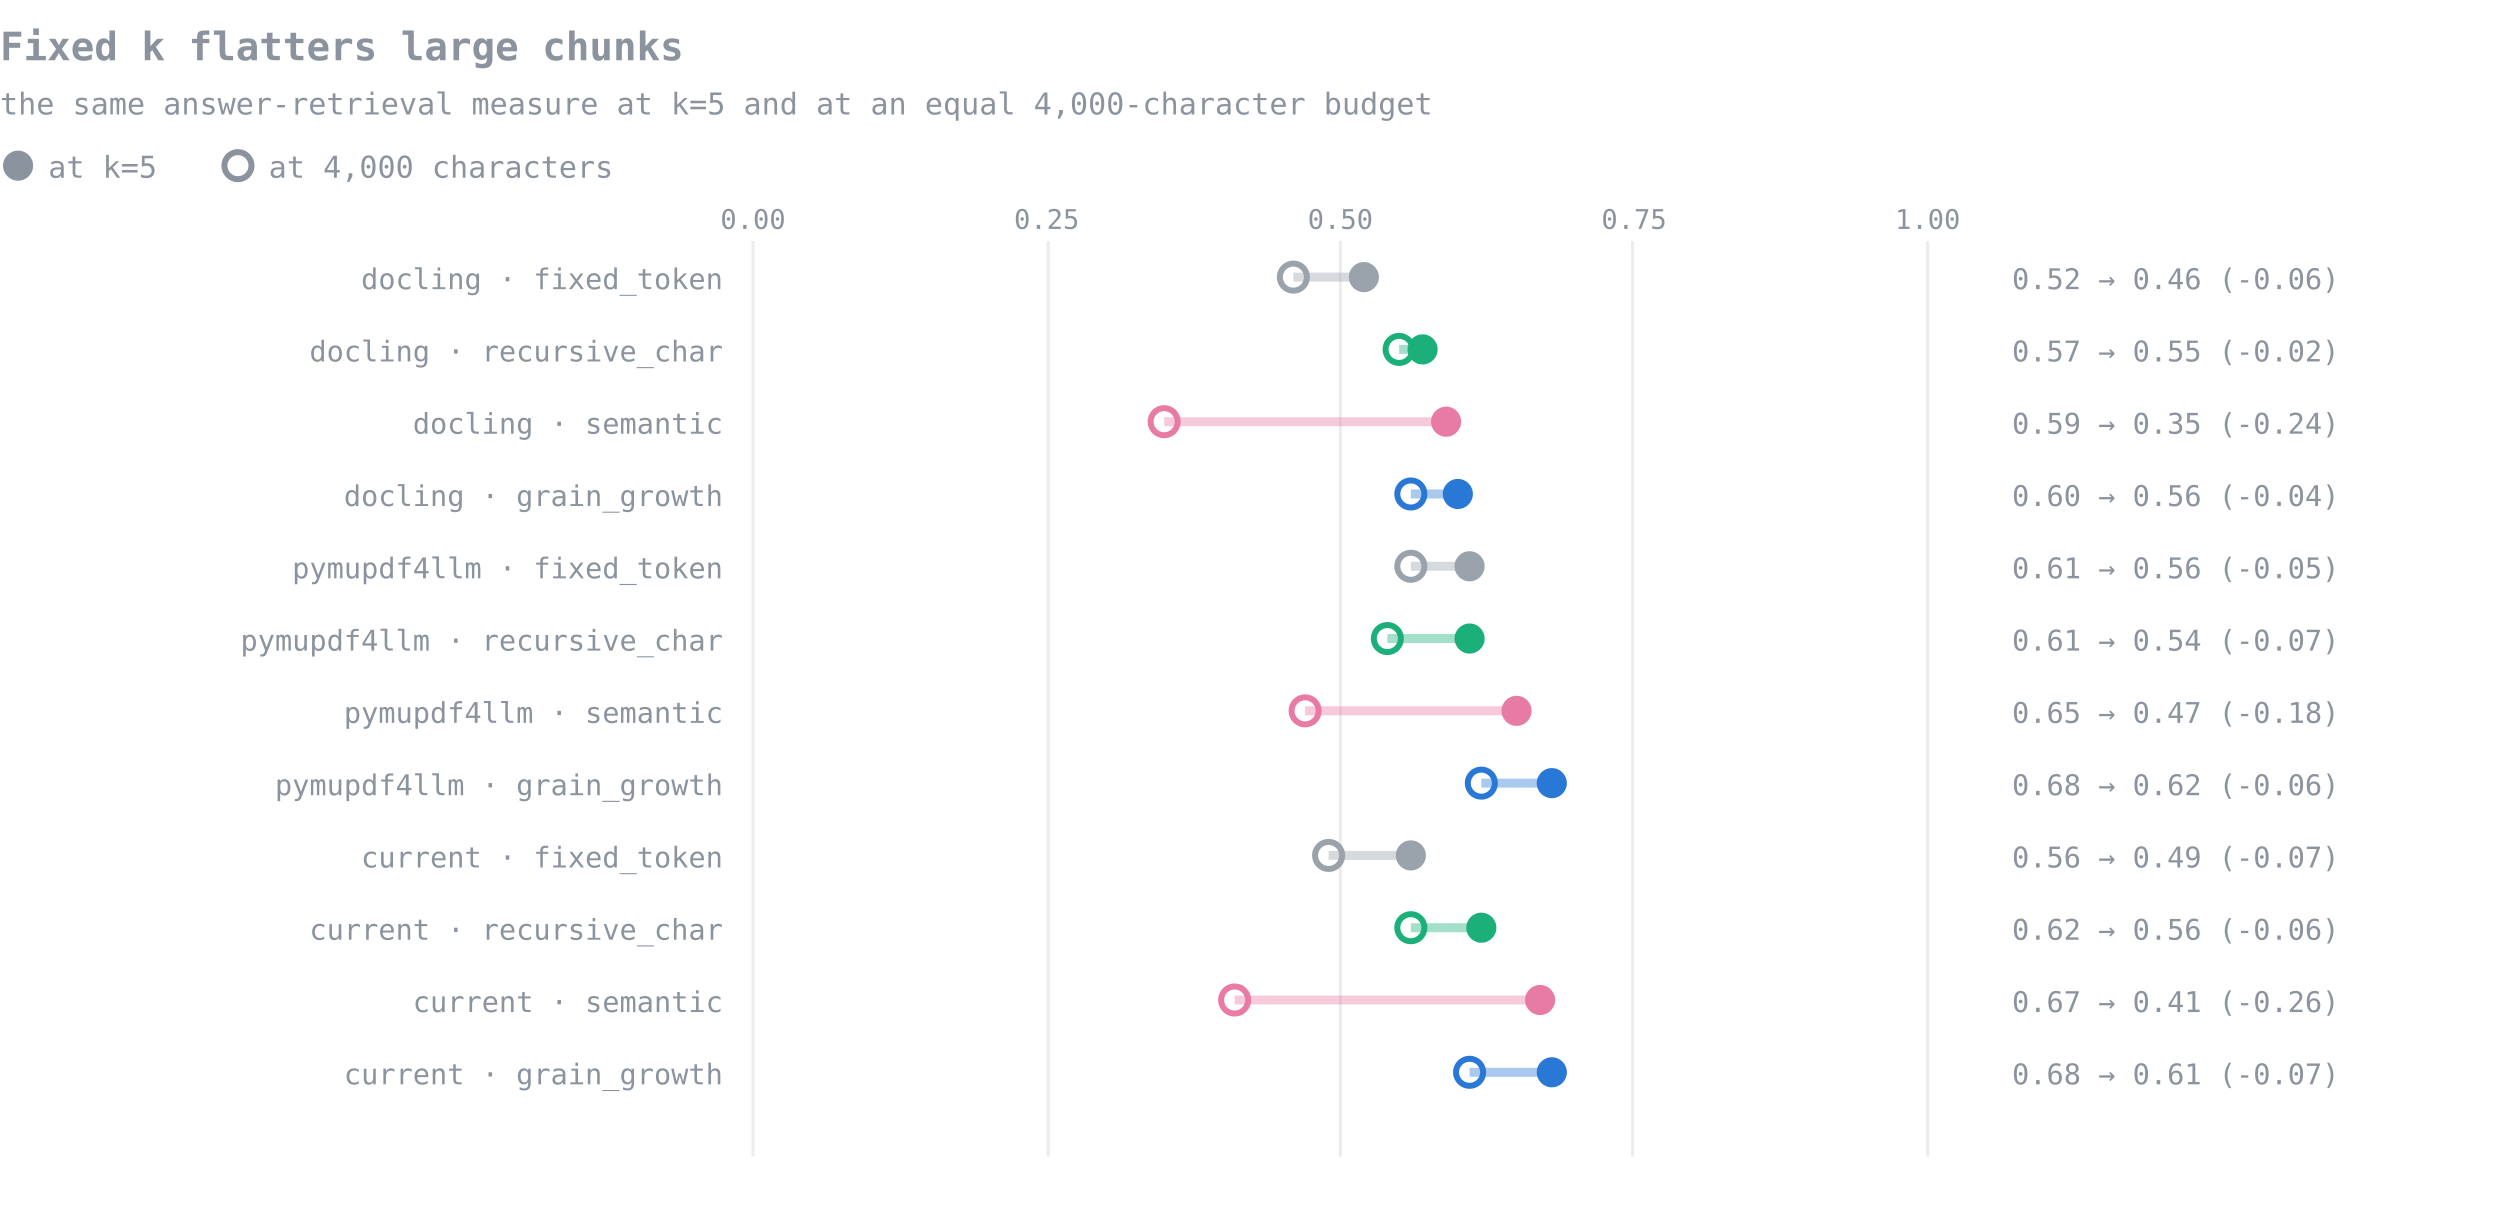
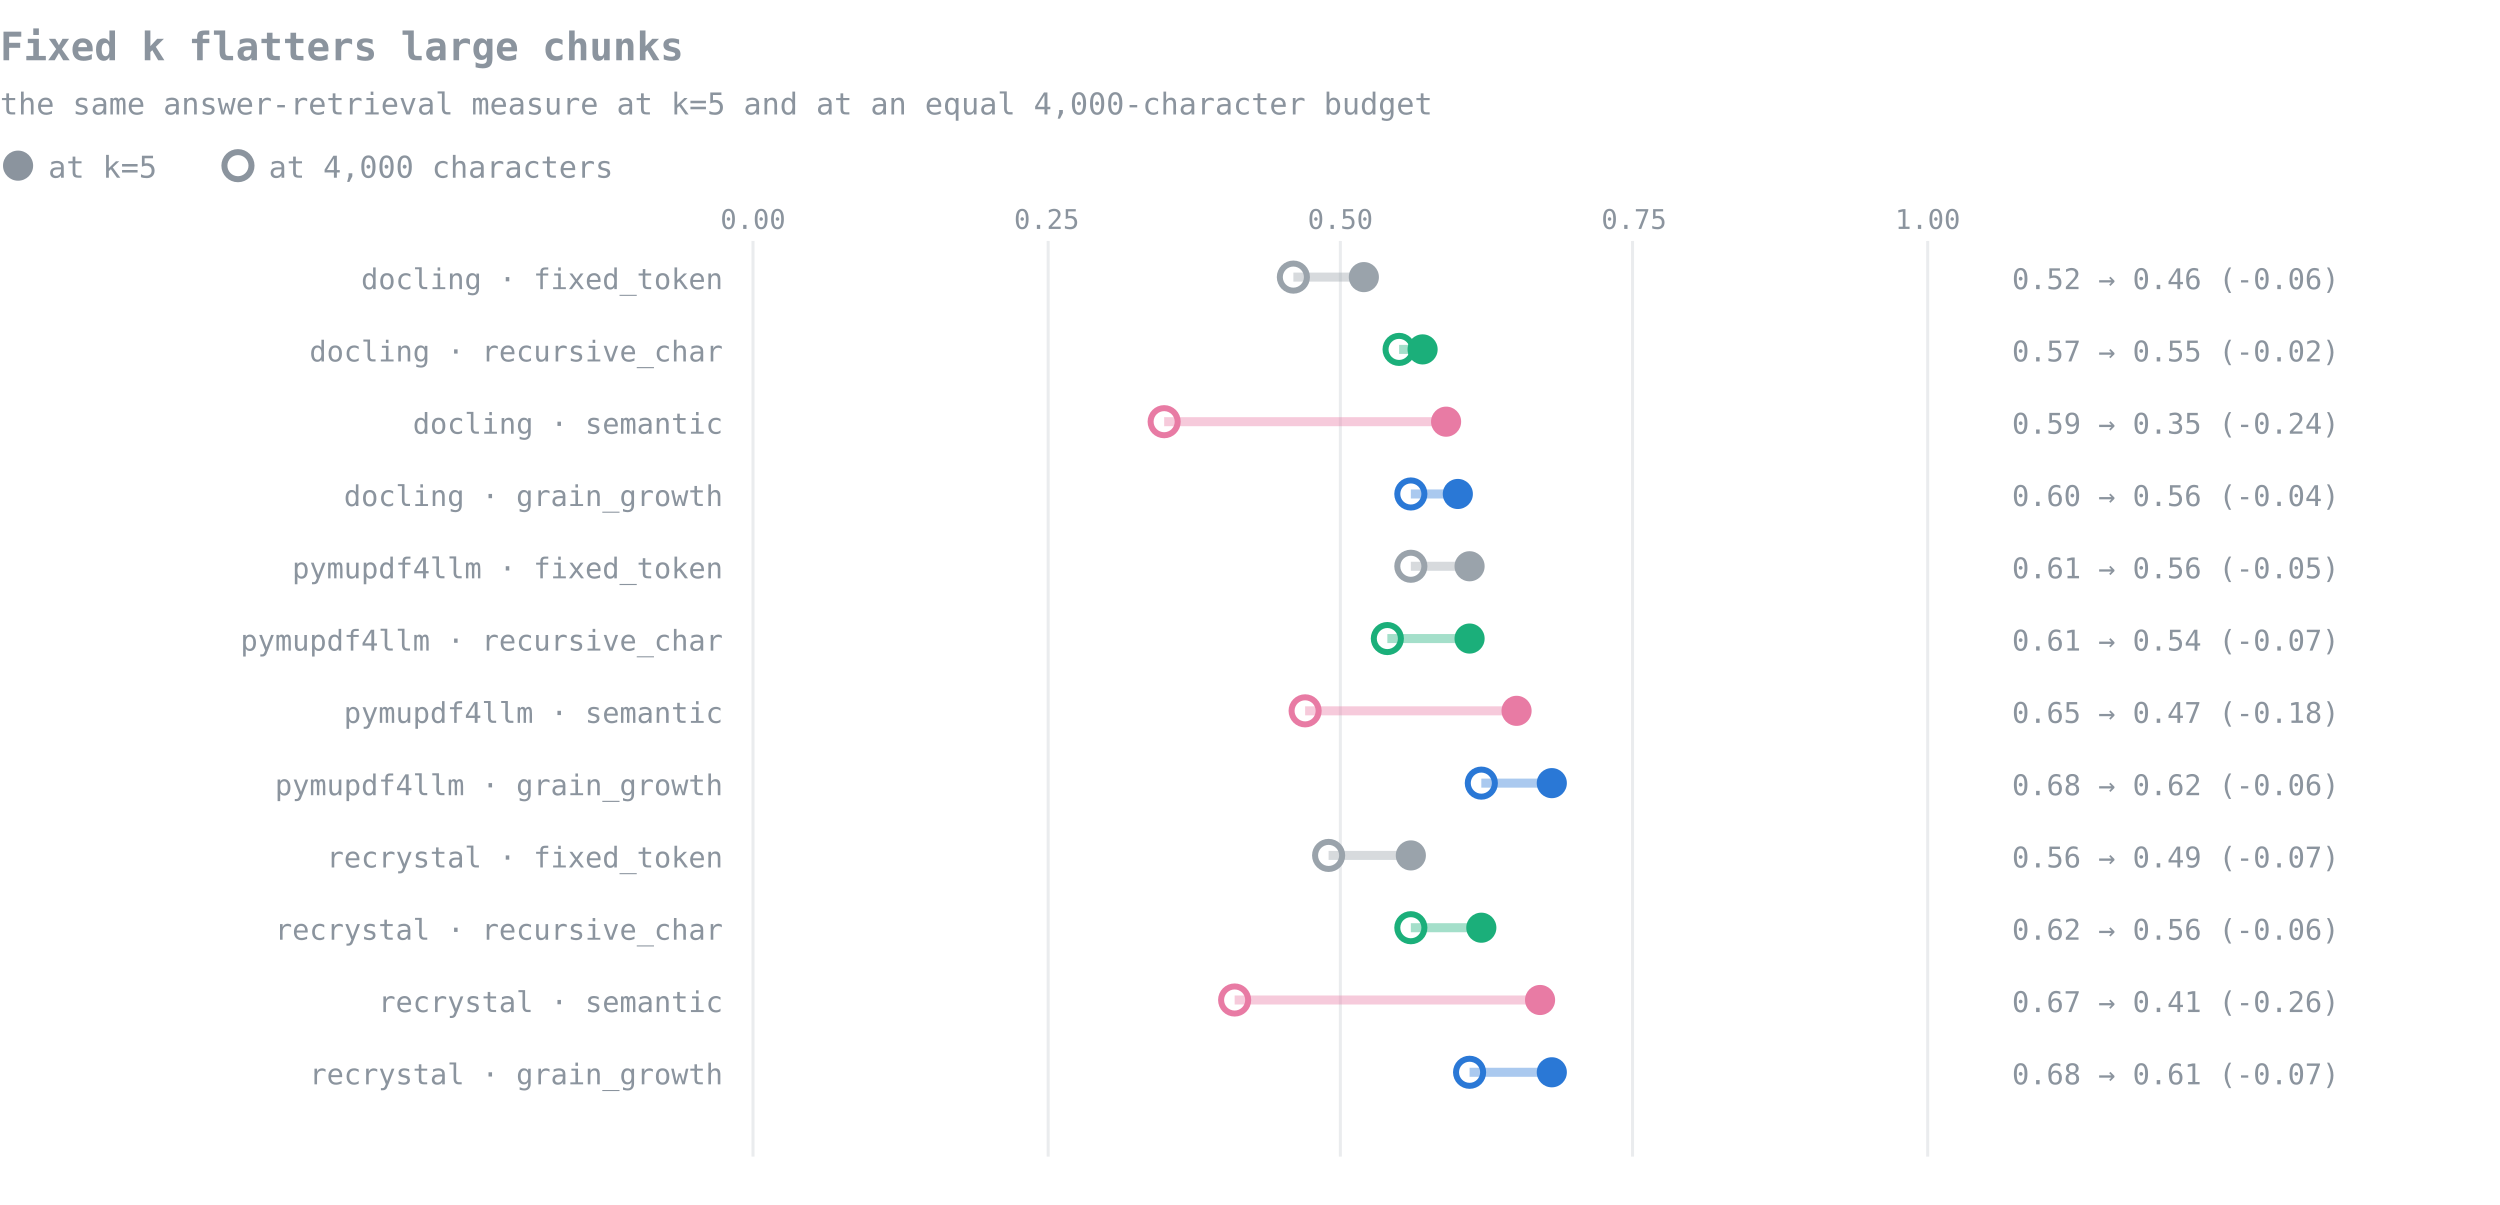
<svg xmlns="http://www.w3.org/2000/svg" viewBox="0 0 830 400" width="830" height="400" font-family="ui-monospace,Menlo,monospace">
  <text x="0.0" y="20.0" font-size="13" fill="#8b949e" text-anchor="start" font-weight="600">Fixed k flatters large chunks</text>
  <text x="0.0" y="38.0" font-size="10" fill="#8b949e" text-anchor="start" font-weight="normal">the same answer-retrieval measure at k=5 and at an equal 4,000-character budget</text>
  <circle cx="6" cy="55" r="5" fill="#8b949e" />
  <text x="16.0" y="59.0" font-size="10" fill="#8b949e" text-anchor="start" font-weight="normal">at k=5</text>
  <circle cx="79" cy="55" r="4.5" fill="none" stroke="#8b949e" stroke-width="2" />
  <text x="89.2" y="59.0" font-size="10" fill="#8b949e" text-anchor="start" font-weight="normal">at 4,000 characters</text>
  <line x1="250" y1="80" x2="250" y2="384" stroke="#8b949e" stroke-width="1" opacity="0.18" />
  <text x="250.0" y="76.0" font-size="9" fill="#8b949e" text-anchor="middle" font-weight="normal">0.00</text>
  <line x1="348" y1="80" x2="348" y2="384" stroke="#8b949e" stroke-width="1" opacity="0.18" />
  <text x="347.5" y="76.0" font-size="9" fill="#8b949e" text-anchor="middle" font-weight="normal">0.25</text>
  <line x1="445" y1="80" x2="445" y2="384" stroke="#8b949e" stroke-width="1" opacity="0.18" />
  <text x="445.0" y="76.0" font-size="9" fill="#8b949e" text-anchor="middle" font-weight="normal">0.50</text>
  <line x1="542" y1="80" x2="542" y2="384" stroke="#8b949e" stroke-width="1" opacity="0.18" />
  <text x="542.5" y="76.0" font-size="9" fill="#8b949e" text-anchor="middle" font-weight="normal">0.75</text>
  <line x1="640" y1="80" x2="640" y2="384" stroke="#8b949e" stroke-width="1" opacity="0.18" />
  <text x="640.0" y="76.0" font-size="9" fill="#8b949e" text-anchor="middle" font-weight="normal">1.00</text>
  <text x="240.0" y="96.0" font-size="9.5" fill="#8b949e" text-anchor="end" font-weight="normal">docling · fixed_token</text>
  <line x1="452.8" y1="92" x2="429.4" y2="92" stroke="#9aa3ab" stroke-width="3" opacity="0.4" />
  <circle cx="452.8" cy="92" r="5" fill="#9aa3ab" />
  <circle cx="429.4" cy="92" r="4.5" fill="none" stroke="#9aa3ab" stroke-width="2" />
  <text x="668.0" y="96.0" font-size="9.5" fill="#8b949e" text-anchor="start" font-weight="normal">0.52 → 0.46  (-0.06)</text>
  <text x="240.0" y="120.0" font-size="9.5" fill="#8b949e" text-anchor="end" font-weight="normal">docling · recursive_char</text>
  <line x1="472.3" y1="116" x2="464.5" y2="116" stroke="#1baf7a" stroke-width="3" opacity="0.4" />
  <circle cx="472.3" cy="116" r="5" fill="#1baf7a" />
  <circle cx="464.5" cy="116" r="4.5" fill="none" stroke="#1baf7a" stroke-width="2" />
  <text x="668.0" y="120.0" font-size="9.5" fill="#8b949e" text-anchor="start" font-weight="normal">0.57 → 0.55  (-0.02)</text>
  <text x="240.0" y="144.0" font-size="9.5" fill="#8b949e" text-anchor="end" font-weight="normal">docling · semantic</text>
  <line x1="480.1" y1="140" x2="386.5" y2="140" stroke="#e87ba4" stroke-width="3" opacity="0.4" />
  <circle cx="480.1" cy="140" r="5" fill="#e87ba4" />
  <circle cx="386.5" cy="140" r="4.5" fill="none" stroke="#e87ba4" stroke-width="2" />
  <text x="668.0" y="144.0" font-size="9.5" fill="#8b949e" text-anchor="start" font-weight="normal">0.59 → 0.35  (-0.24)</text>
  <text x="240.0" y="168.0" font-size="9.5" fill="#8b949e" text-anchor="end" font-weight="normal">docling · grain_growth</text>
  <line x1="484.0" y1="164" x2="468.4" y2="164" stroke="#2a78d6" stroke-width="3" opacity="0.4" />
  <circle cx="484.0" cy="164" r="5" fill="#2a78d6" />
  <circle cx="468.4" cy="164" r="4.5" fill="none" stroke="#2a78d6" stroke-width="2" />
  <text x="668.0" y="168.0" font-size="9.5" fill="#8b949e" text-anchor="start" font-weight="normal">0.60 → 0.56  (-0.04)</text>
  <text x="240.0" y="192.0" font-size="9.5" fill="#8b949e" text-anchor="end" font-weight="normal">pymupdf4llm · fixed_token</text>
  <line x1="487.9" y1="188" x2="468.4" y2="188" stroke="#9aa3ab" stroke-width="3" opacity="0.4" />
  <circle cx="487.9" cy="188" r="5" fill="#9aa3ab" />
  <circle cx="468.4" cy="188" r="4.5" fill="none" stroke="#9aa3ab" stroke-width="2" />
  <text x="668.0" y="192.0" font-size="9.5" fill="#8b949e" text-anchor="start" font-weight="normal">0.61 → 0.56  (-0.05)</text>
  <text x="240.0" y="216.0" font-size="9.5" fill="#8b949e" text-anchor="end" font-weight="normal">pymupdf4llm · recursive_char</text>
  <line x1="487.9" y1="212" x2="460.6" y2="212" stroke="#1baf7a" stroke-width="3" opacity="0.4" />
  <circle cx="487.9" cy="212" r="5" fill="#1baf7a" />
  <circle cx="460.6" cy="212" r="4.5" fill="none" stroke="#1baf7a" stroke-width="2" />
  <text x="668.0" y="216.0" font-size="9.5" fill="#8b949e" text-anchor="start" font-weight="normal">0.61 → 0.54  (-0.07)</text>
  <text x="240.0" y="240.0" font-size="9.5" fill="#8b949e" text-anchor="end" font-weight="normal">pymupdf4llm · semantic</text>
  <line x1="503.5" y1="236" x2="433.3" y2="236" stroke="#e87ba4" stroke-width="3" opacity="0.4" />
  <circle cx="503.5" cy="236" r="5" fill="#e87ba4" />
  <circle cx="433.3" cy="236" r="4.5" fill="none" stroke="#e87ba4" stroke-width="2" />
  <text x="668.0" y="240.0" font-size="9.5" fill="#8b949e" text-anchor="start" font-weight="normal">0.65 → 0.47  (-0.18)</text>
  <text x="240.0" y="264.0" font-size="9.5" fill="#8b949e" text-anchor="end" font-weight="normal">pymupdf4llm · grain_growth</text>
  <line x1="515.2" y1="260" x2="491.8" y2="260" stroke="#2a78d6" stroke-width="3" opacity="0.4" />
  <circle cx="515.2" cy="260" r="5" fill="#2a78d6" />
  <circle cx="491.8" cy="260" r="4.5" fill="none" stroke="#2a78d6" stroke-width="2" />
  <text x="668.0" y="264.0" font-size="9.5" fill="#8b949e" text-anchor="start" font-weight="normal">0.68 → 0.62  (-0.06)</text>
-   <text x="240.0" y="288.0" font-size="9.5" fill="#8b949e" text-anchor="end" font-weight="normal">current · fixed_token</text>
+   <text x="240.0" y="288.0" font-size="9.5" fill="#8b949e" text-anchor="end" font-weight="normal">recrystal · fixed_token</text>
  <line x1="468.4" y1="284" x2="441.1" y2="284" stroke="#9aa3ab" stroke-width="3" opacity="0.4" />
  <circle cx="468.4" cy="284" r="5" fill="#9aa3ab" />
  <circle cx="441.1" cy="284" r="4.5" fill="none" stroke="#9aa3ab" stroke-width="2" />
  <text x="668.0" y="288.0" font-size="9.5" fill="#8b949e" text-anchor="start" font-weight="normal">0.56 → 0.49  (-0.07)</text>
-   <text x="240.0" y="312.0" font-size="9.5" fill="#8b949e" text-anchor="end" font-weight="normal">current · recursive_char</text>
+   <text x="240.0" y="312.0" font-size="9.5" fill="#8b949e" text-anchor="end" font-weight="normal">recrystal · recursive_char</text>
  <line x1="491.8" y1="308" x2="468.4" y2="308" stroke="#1baf7a" stroke-width="3" opacity="0.4" />
  <circle cx="491.8" cy="308" r="5" fill="#1baf7a" />
  <circle cx="468.4" cy="308" r="4.5" fill="none" stroke="#1baf7a" stroke-width="2" />
  <text x="668.0" y="312.0" font-size="9.5" fill="#8b949e" text-anchor="start" font-weight="normal">0.62 → 0.56  (-0.06)</text>
-   <text x="240.0" y="336.0" font-size="9.5" fill="#8b949e" text-anchor="end" font-weight="normal">current · semantic</text>
+   <text x="240.0" y="336.0" font-size="9.5" fill="#8b949e" text-anchor="end" font-weight="normal">recrystal · semantic</text>
  <line x1="511.3" y1="332" x2="409.9" y2="332" stroke="#e87ba4" stroke-width="3" opacity="0.4" />
  <circle cx="511.3" cy="332" r="5" fill="#e87ba4" />
  <circle cx="409.9" cy="332" r="4.5" fill="none" stroke="#e87ba4" stroke-width="2" />
  <text x="668.0" y="336.0" font-size="9.5" fill="#8b949e" text-anchor="start" font-weight="normal">0.67 → 0.41  (-0.26)</text>
-   <text x="240.0" y="360.0" font-size="9.5" fill="#8b949e" text-anchor="end" font-weight="normal">current · grain_growth</text>
+   <text x="240.0" y="360.0" font-size="9.5" fill="#8b949e" text-anchor="end" font-weight="normal">recrystal · grain_growth</text>
  <line x1="515.2" y1="356" x2="487.9" y2="356" stroke="#2a78d6" stroke-width="3" opacity="0.4" />
  <circle cx="515.2" cy="356" r="5" fill="#2a78d6" />
  <circle cx="487.9" cy="356" r="4.5" fill="none" stroke="#2a78d6" stroke-width="2" />
  <text x="668.0" y="360.0" font-size="9.5" fill="#8b949e" text-anchor="start" font-weight="normal">0.68 → 0.61  (-0.07)</text>
</svg>
